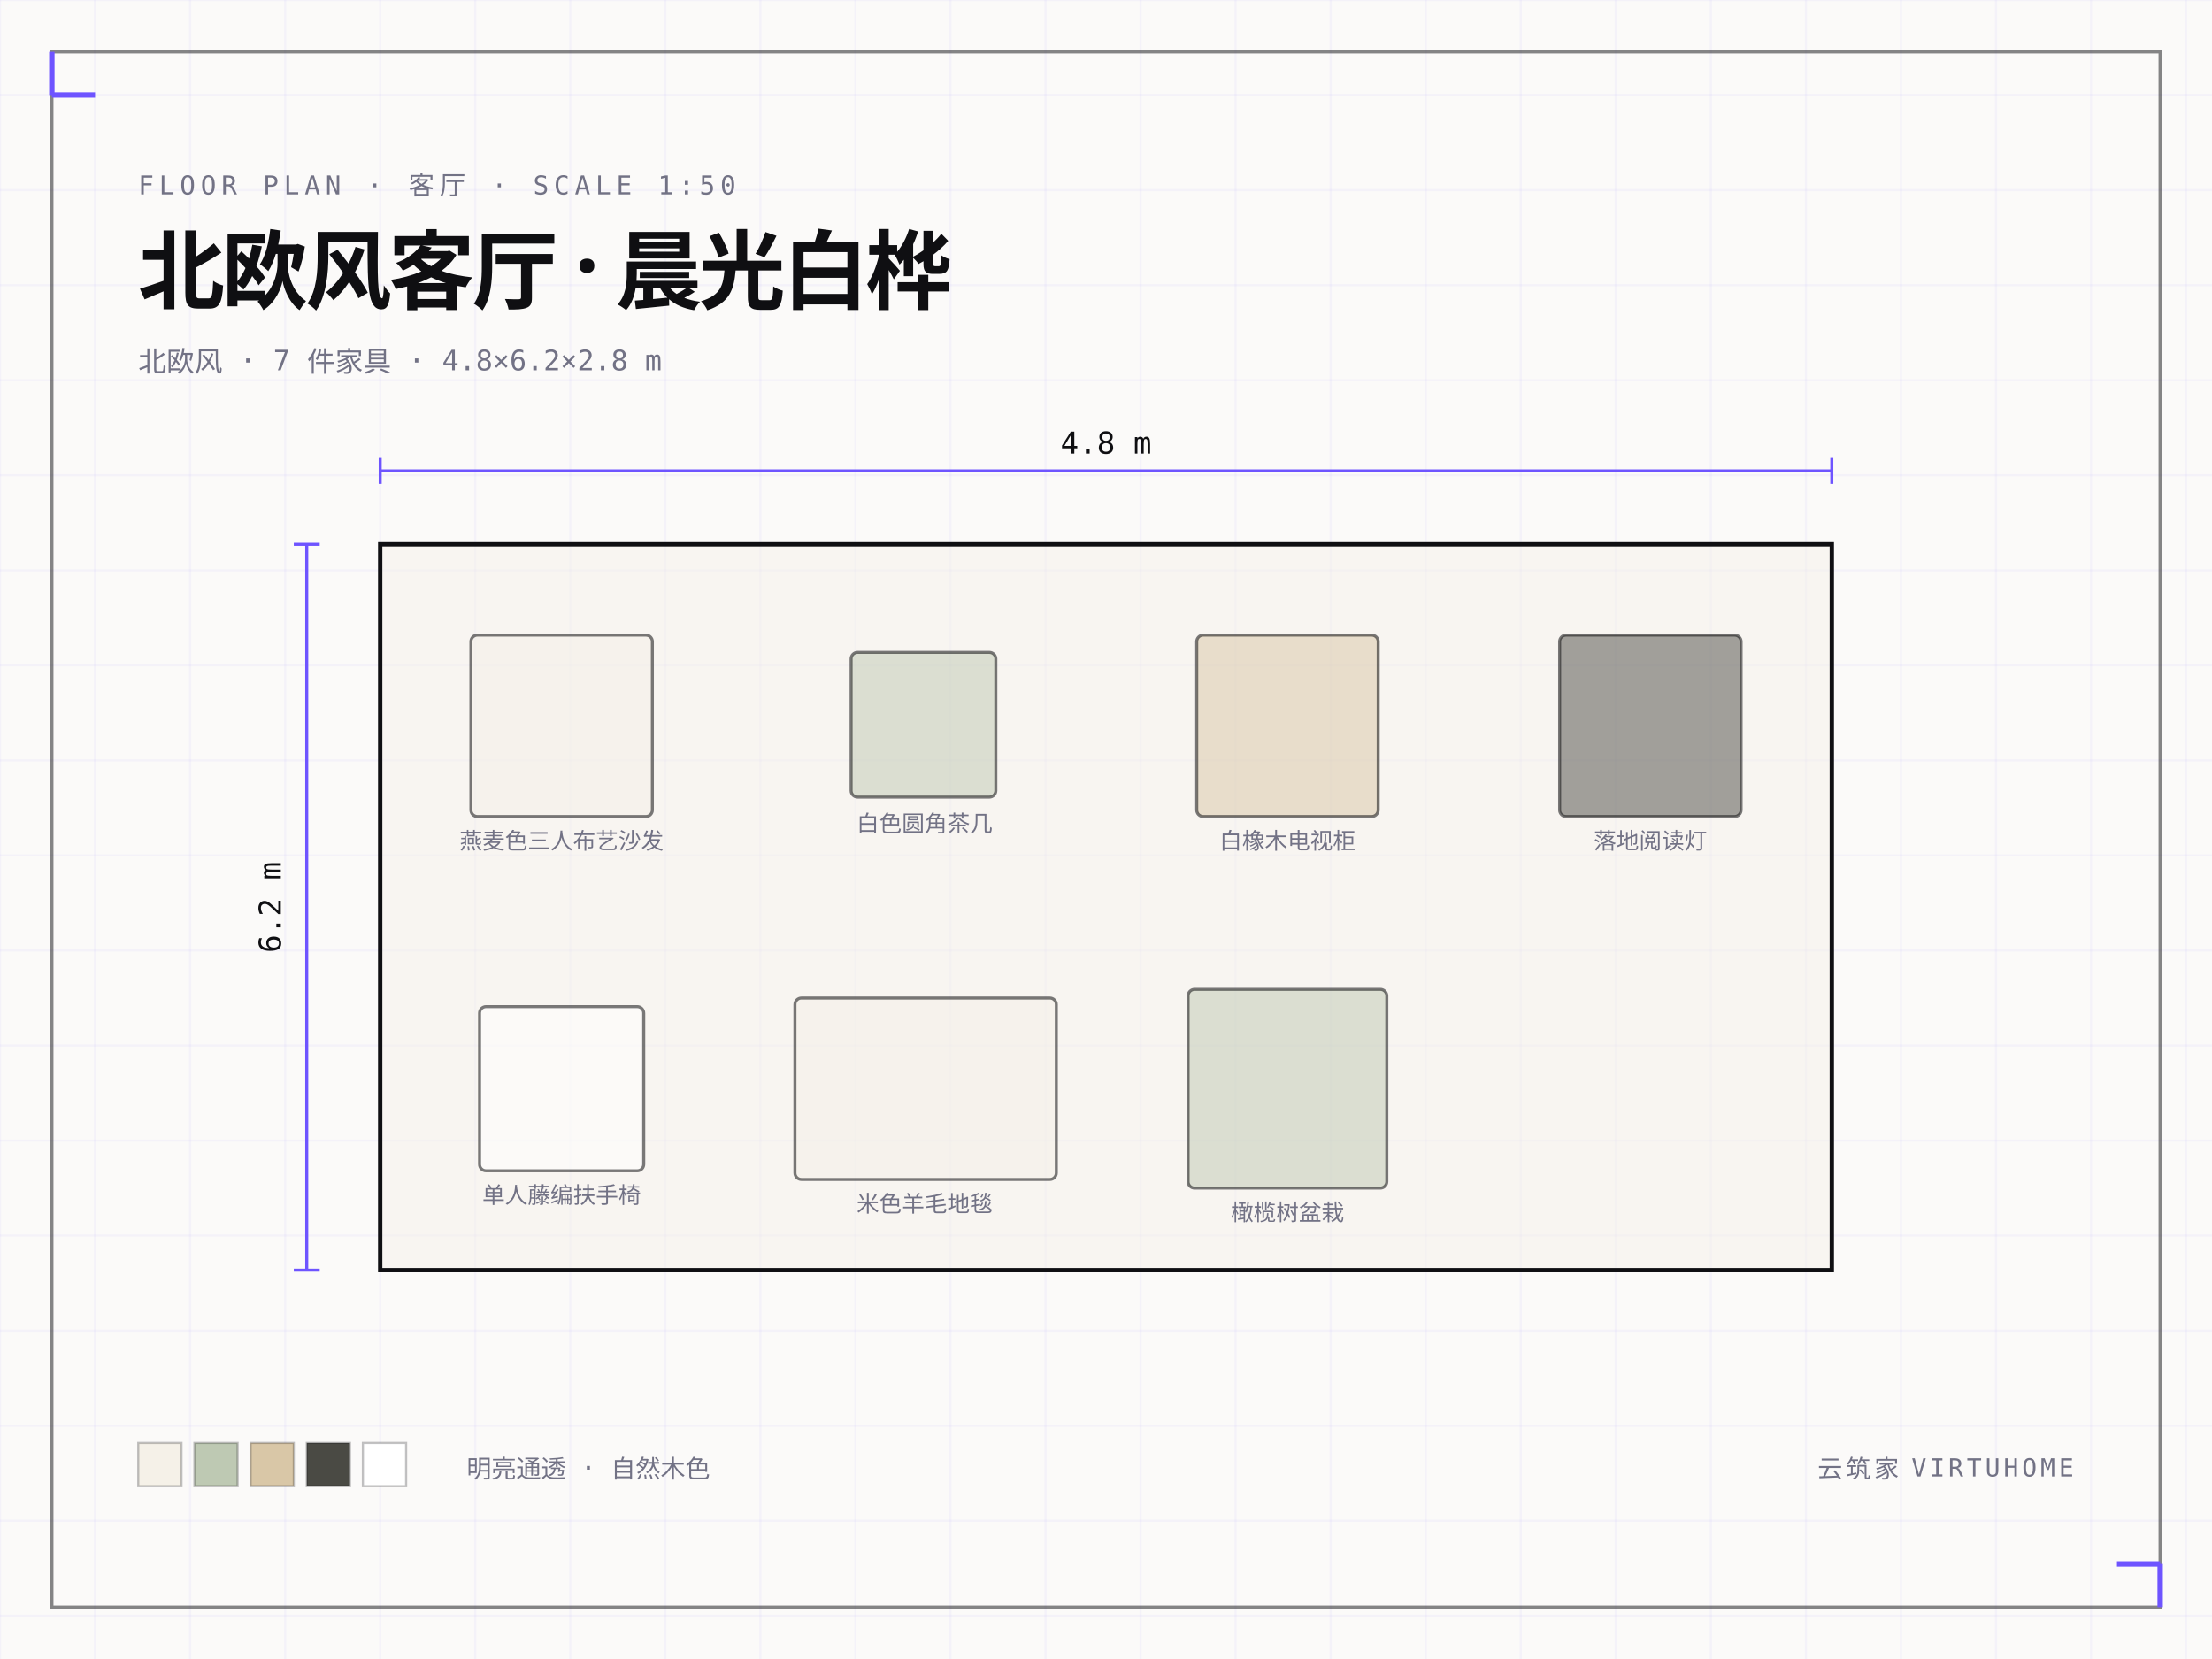
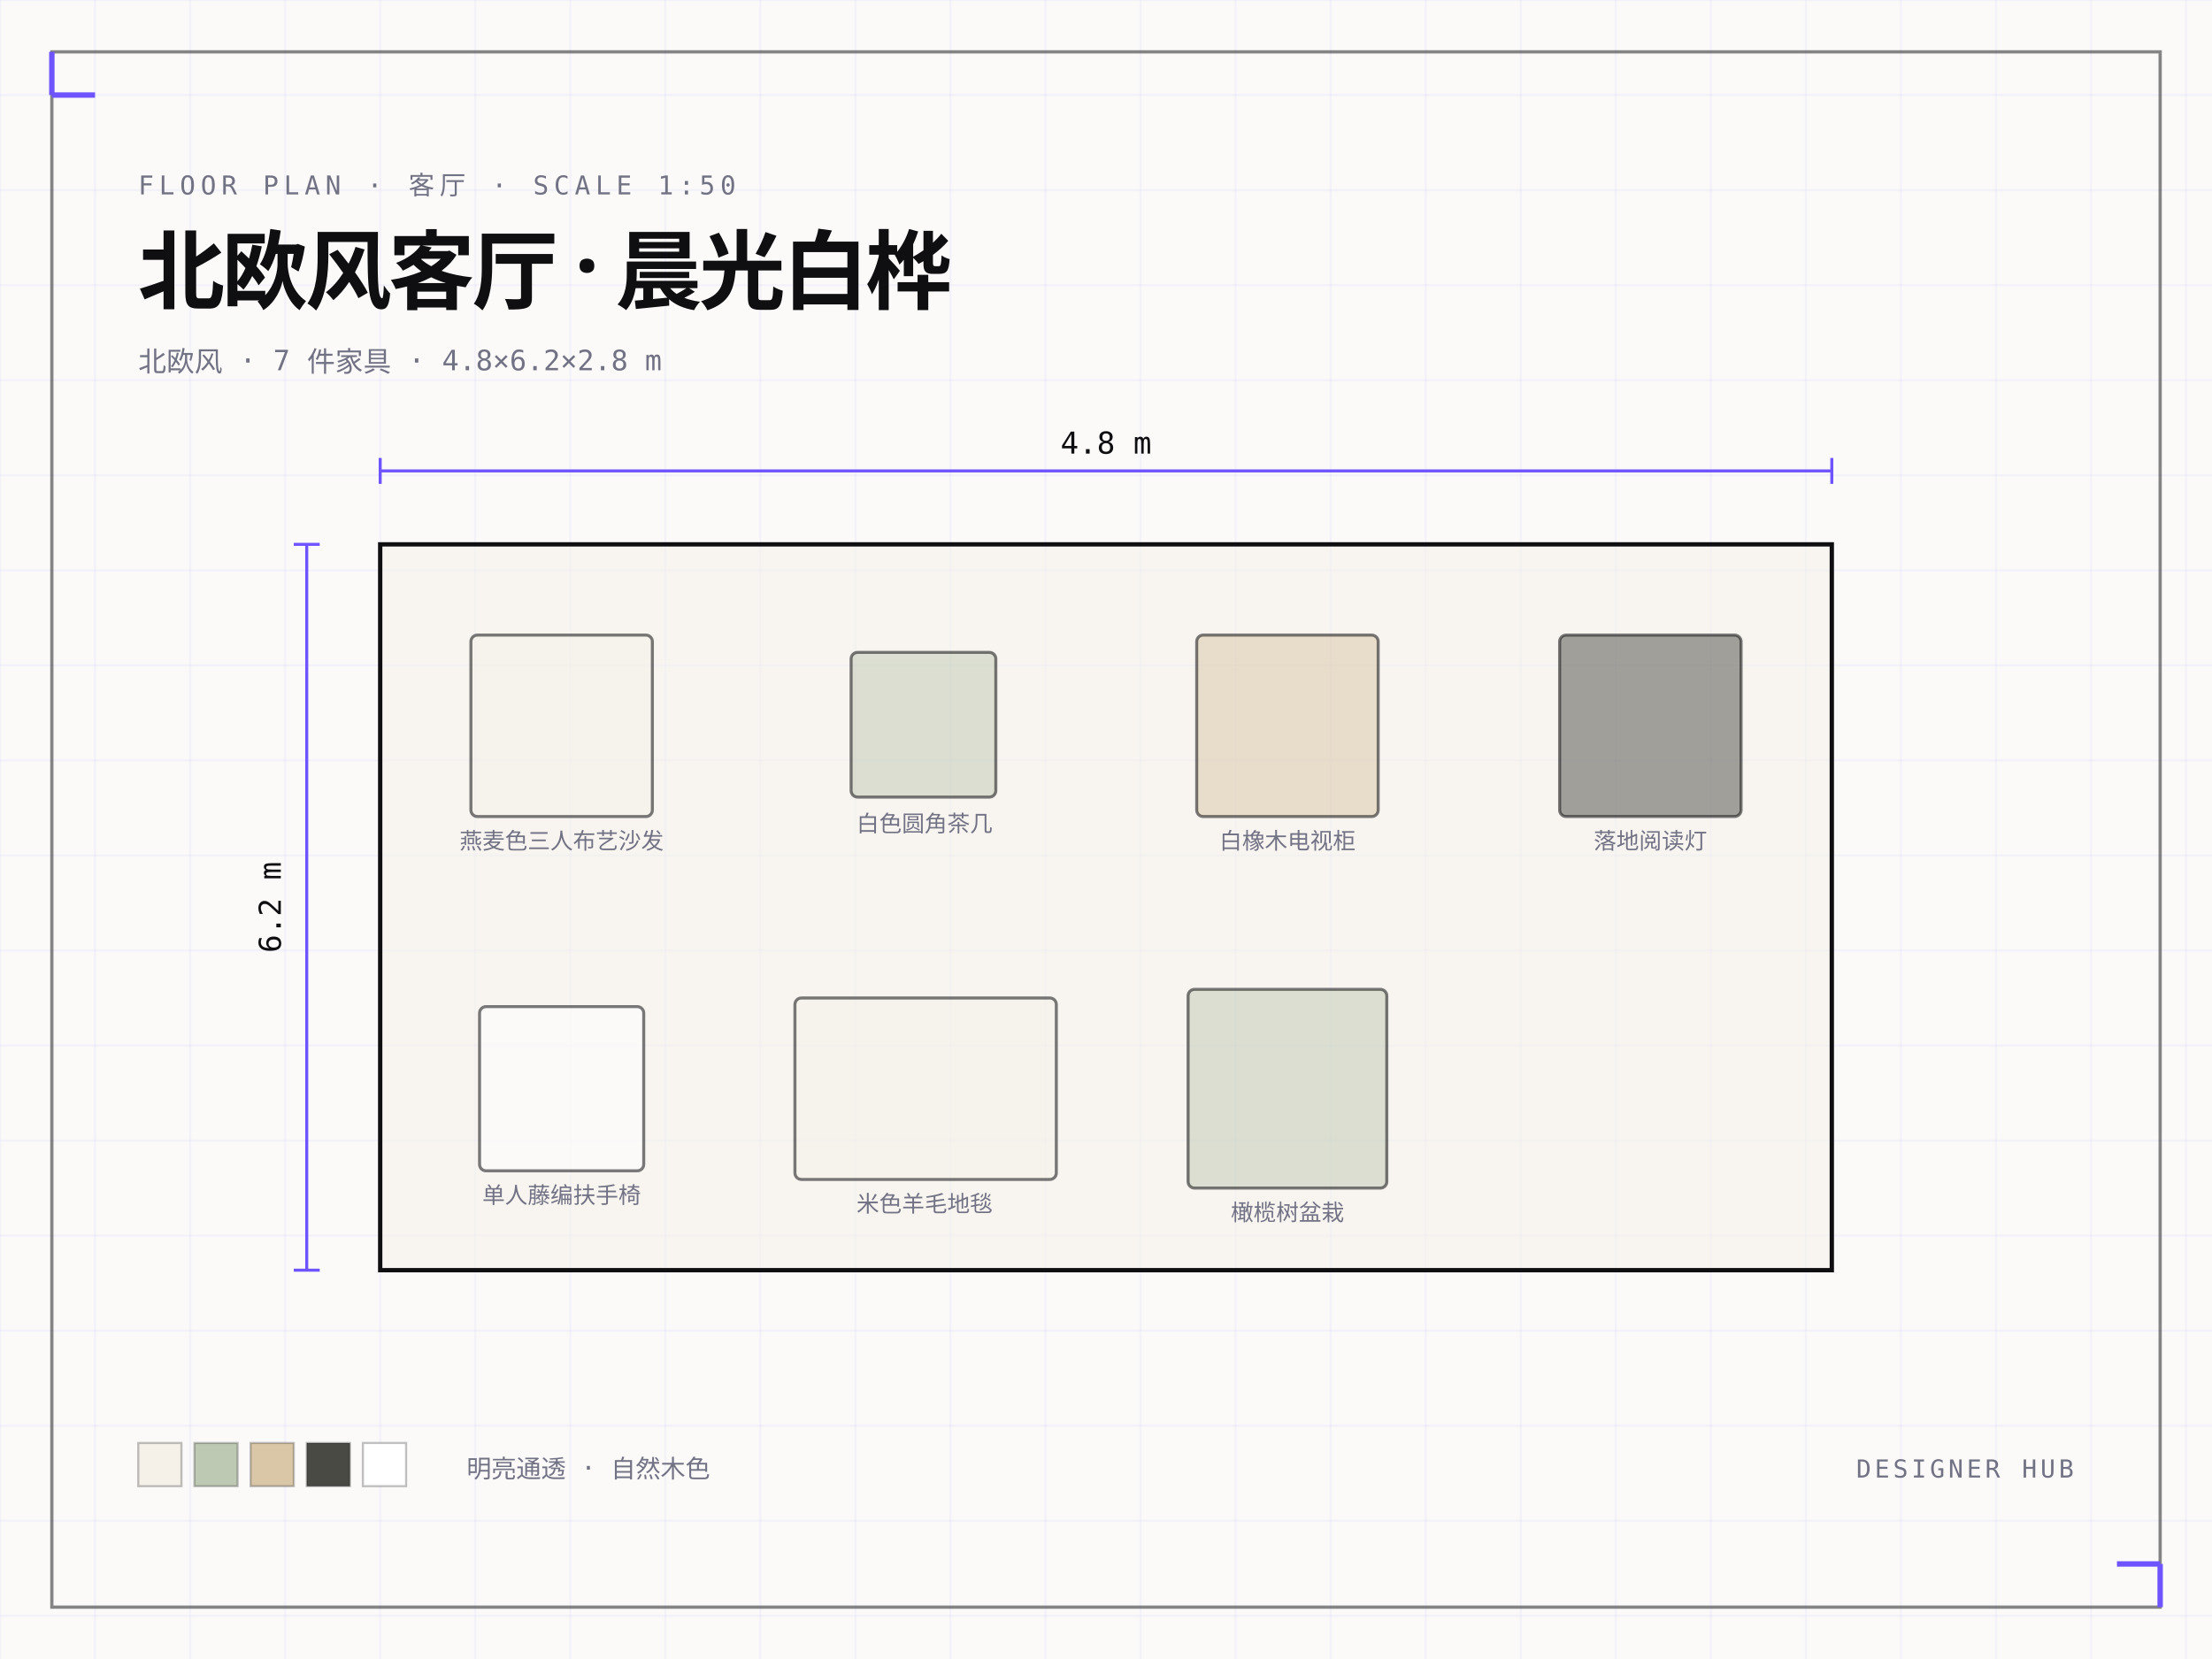
<svg xmlns="http://www.w3.org/2000/svg" viewBox="0 0 1024 768" width="1024" height="768" role="img" aria-label="北欧风客厅 · 晨光白桦 平面预览图">
  <rect width="1024" height="768" fill="#FBFAF9" />
  <g>
    <line x1="0" y1="0" x2="0" y2="768" stroke="#6E54FF" stroke-opacity="0.05" stroke-width="1" />
    <line x1="44" y1="0" x2="44" y2="768" stroke="#6E54FF" stroke-opacity="0.05" stroke-width="1" />
    <line x1="88" y1="0" x2="88" y2="768" stroke="#6E54FF" stroke-opacity="0.05" stroke-width="1" />
    <line x1="132" y1="0" x2="132" y2="768" stroke="#6E54FF" stroke-opacity="0.05" stroke-width="1" />
    <line x1="176" y1="0" x2="176" y2="768" stroke="#6E54FF" stroke-opacity="0.05" stroke-width="1" />
    <line x1="220" y1="0" x2="220" y2="768" stroke="#6E54FF" stroke-opacity="0.05" stroke-width="1" />
    <line x1="264" y1="0" x2="264" y2="768" stroke="#6E54FF" stroke-opacity="0.05" stroke-width="1" />
    <line x1="308" y1="0" x2="308" y2="768" stroke="#6E54FF" stroke-opacity="0.05" stroke-width="1" />
    <line x1="352" y1="0" x2="352" y2="768" stroke="#6E54FF" stroke-opacity="0.05" stroke-width="1" />
    <line x1="396" y1="0" x2="396" y2="768" stroke="#6E54FF" stroke-opacity="0.05" stroke-width="1" />
    <line x1="440" y1="0" x2="440" y2="768" stroke="#6E54FF" stroke-opacity="0.05" stroke-width="1" />
    <line x1="484" y1="0" x2="484" y2="768" stroke="#6E54FF" stroke-opacity="0.05" stroke-width="1" />
    <line x1="528" y1="0" x2="528" y2="768" stroke="#6E54FF" stroke-opacity="0.05" stroke-width="1" />
    <line x1="572" y1="0" x2="572" y2="768" stroke="#6E54FF" stroke-opacity="0.05" stroke-width="1" />
    <line x1="616" y1="0" x2="616" y2="768" stroke="#6E54FF" stroke-opacity="0.05" stroke-width="1" />
    <line x1="660" y1="0" x2="660" y2="768" stroke="#6E54FF" stroke-opacity="0.05" stroke-width="1" />
    <line x1="704" y1="0" x2="704" y2="768" stroke="#6E54FF" stroke-opacity="0.05" stroke-width="1" />
    <line x1="748" y1="0" x2="748" y2="768" stroke="#6E54FF" stroke-opacity="0.05" stroke-width="1" />
    <line x1="792" y1="0" x2="792" y2="768" stroke="#6E54FF" stroke-opacity="0.05" stroke-width="1" />
    <line x1="836" y1="0" x2="836" y2="768" stroke="#6E54FF" stroke-opacity="0.05" stroke-width="1" />
    <line x1="880" y1="0" x2="880" y2="768" stroke="#6E54FF" stroke-opacity="0.05" stroke-width="1" />
    <line x1="924" y1="0" x2="924" y2="768" stroke="#6E54FF" stroke-opacity="0.05" stroke-width="1" />
    <line x1="968" y1="0" x2="968" y2="768" stroke="#6E54FF" stroke-opacity="0.05" stroke-width="1" />
    <line x1="1012" y1="0" x2="1012" y2="768" stroke="#6E54FF" stroke-opacity="0.05" stroke-width="1" />
    <line x1="0" y1="0" x2="1024" y2="0" stroke="#6E54FF" stroke-opacity="0.05" stroke-width="1" />
    <line x1="0" y1="44" x2="1024" y2="44" stroke="#6E54FF" stroke-opacity="0.05" stroke-width="1" />
    <line x1="0" y1="88" x2="1024" y2="88" stroke="#6E54FF" stroke-opacity="0.05" stroke-width="1" />
    <line x1="0" y1="132" x2="1024" y2="132" stroke="#6E54FF" stroke-opacity="0.05" stroke-width="1" />
    <line x1="0" y1="176" x2="1024" y2="176" stroke="#6E54FF" stroke-opacity="0.05" stroke-width="1" />
    <line x1="0" y1="220" x2="1024" y2="220" stroke="#6E54FF" stroke-opacity="0.05" stroke-width="1" />
    <line x1="0" y1="264" x2="1024" y2="264" stroke="#6E54FF" stroke-opacity="0.05" stroke-width="1" />
    <line x1="0" y1="308" x2="1024" y2="308" stroke="#6E54FF" stroke-opacity="0.05" stroke-width="1" />
    <line x1="0" y1="352" x2="1024" y2="352" stroke="#6E54FF" stroke-opacity="0.05" stroke-width="1" />
    <line x1="0" y1="396" x2="1024" y2="396" stroke="#6E54FF" stroke-opacity="0.05" stroke-width="1" />
    <line x1="0" y1="440" x2="1024" y2="440" stroke="#6E54FF" stroke-opacity="0.05" stroke-width="1" />
    <line x1="0" y1="484" x2="1024" y2="484" stroke="#6E54FF" stroke-opacity="0.05" stroke-width="1" />
    <line x1="0" y1="528" x2="1024" y2="528" stroke="#6E54FF" stroke-opacity="0.05" stroke-width="1" />
    <line x1="0" y1="572" x2="1024" y2="572" stroke="#6E54FF" stroke-opacity="0.05" stroke-width="1" />
    <line x1="0" y1="616" x2="1024" y2="616" stroke="#6E54FF" stroke-opacity="0.05" stroke-width="1" />
    <line x1="0" y1="660" x2="1024" y2="660" stroke="#6E54FF" stroke-opacity="0.05" stroke-width="1" />
    <line x1="0" y1="704" x2="1024" y2="704" stroke="#6E54FF" stroke-opacity="0.05" stroke-width="1" />
    <line x1="0" y1="748" x2="1024" y2="748" stroke="#6E54FF" stroke-opacity="0.05" stroke-width="1" />
  </g>
  <rect x="24" y="24" width="976" height="720" fill="none" stroke="#0F0F12" stroke-opacity="0.5" stroke-width="1.5" />
  <path d="M24 44 H44 M24 24 V44" stroke="#6E54FF" stroke-width="2.5" fill="none" />
  <path d="M1000 724 H980 M1000 744 V724" stroke="#6E54FF" stroke-width="2.5" fill="none" />
  <rect x="176" y="252" width="672" height="336" fill="#F5F1E8" fill-opacity="0.45" stroke="#0F0F12" stroke-width="2" />
  <g>
    <g>
      <rect x="218" y="294" width="84" height="84" rx="3" fill="#F5F1E8" fill-opacity="0.5" stroke="#0F0F12" stroke-opacity="0.55" stroke-width="1.4" />
      <text x="260" y="393" text-anchor="middle" font-family="ui-monospace, SFMono-Regular, Menlo, Consolas, monospace" font-size="10.5" fill="#727285">燕麦色三人布艺沙发</text>
    </g>
    <g>
      <rect x="394" y="302" width="67" height="67" rx="3" fill="#BEC9B3" fill-opacity="0.5" stroke="#0F0F12" stroke-opacity="0.55" stroke-width="1.4" />
      <text x="428" y="385" text-anchor="middle" font-family="ui-monospace, SFMono-Regular, Menlo, Consolas, monospace" font-size="10.5" fill="#727285">白色圆角茶几</text>
    </g>
    <g>
      <rect x="554" y="294" width="84" height="84" rx="3" fill="#D9C7A7" fill-opacity="0.5" stroke="#0F0F12" stroke-opacity="0.55" stroke-width="1.4" />
      <text x="596" y="393" text-anchor="middle" font-family="ui-monospace, SFMono-Regular, Menlo, Consolas, monospace" font-size="10.5" fill="#727285">白橡木电视柜</text>
    </g>
    <g>
      <rect x="722" y="294" width="84" height="84" rx="3" fill="#4A4A44" fill-opacity="0.5" stroke="#0F0F12" stroke-opacity="0.55" stroke-width="1.4" />
      <text x="764" y="393" text-anchor="middle" font-family="ui-monospace, SFMono-Regular, Menlo, Consolas, monospace" font-size="10.5" fill="#727285">落地阅读灯</text>
    </g>
    <g>
      <rect x="222" y="466" width="76" height="76" rx="3" fill="#FFFFFF" fill-opacity="0.5" stroke="#0F0F12" stroke-opacity="0.55" stroke-width="1.4" />
      <text x="260" y="557" text-anchor="middle" font-family="ui-monospace, SFMono-Regular, Menlo, Consolas, monospace" font-size="10.5" fill="#727285">单人藤编扶手椅</text>
    </g>
    <g>
      <rect x="368" y="462" width="121" height="84" rx="3" fill="#F5F1E8" fill-opacity="0.5" stroke="#0F0F12" stroke-opacity="0.55" stroke-width="1.4" />
      <text x="428" y="561" text-anchor="middle" font-family="ui-monospace, SFMono-Regular, Menlo, Consolas, monospace" font-size="10.5" fill="#727285">米色羊毛地毯</text>
    </g>
    <g>
      <rect x="550" y="458" width="92" height="92" rx="3" fill="#BEC9B3" fill-opacity="0.5" stroke="#0F0F12" stroke-opacity="0.55" stroke-width="1.4" />
      <text x="596" y="565" text-anchor="middle" font-family="ui-monospace, SFMono-Regular, Menlo, Consolas, monospace" font-size="10.5" fill="#727285">橄榄树盆栽</text>
    </g>
  </g>
  <g stroke="#6E54FF" stroke-width="1.4" fill="none">
    <path d="M176 218 H848" />
    <path d="M176 212 V224" />
    <path d="M848 212 V224" />
    <path d="M142 252 V588" />
    <path d="M136 252 H148" />
    <path d="M136 588 H148" />
  </g>
  <text x="512" y="210" text-anchor="middle" font-family="ui-monospace, SFMono-Regular, Menlo, Consolas, monospace" font-size="14" fill="#0F0F12">4.8 m</text>
  <text x="130" y="420" text-anchor="middle" font-family="ui-monospace, SFMono-Regular, Menlo, Consolas, monospace" font-size="14" fill="#0F0F12" transform="rotate(-90 130 420)">6.2 m</text>
  <text x="64" y="90" font-family="ui-monospace, SFMono-Regular, Menlo, Consolas, monospace" font-size="12" letter-spacing="2.4" fill="#727285">FLOOR PLAN · 客厅 · SCALE 1:50</text>
  <text x="64" y="140" font-family="Archivo, PingFang SC, Hiragino Sans GB, Microsoft YaHei, sans-serif" font-size="40" font-weight="800" letter-spacing="-1.4" fill="#0F0F12">北欧风客厅 · 晨光白桦</text>
  <text x="64" y="172" font-family="ui-monospace, SFMono-Regular, Menlo, Consolas, monospace" font-size="13" fill="#727285">北欧风 · 7 件家具 · 4.8×6.2×2.8 m</text>
  <rect x="64" y="668" width="20" height="20" fill="#F5F1E8" stroke="#0F0F12" stroke-opacity="0.25" />
  <rect x="90" y="668" width="20" height="20" fill="#BEC9B3" stroke="#0F0F12" stroke-opacity="0.25" />
  <rect x="116" y="668" width="20" height="20" fill="#D9C7A7" stroke="#0F0F12" stroke-opacity="0.25" />
  <rect x="142" y="668" width="20" height="20" fill="#4A4A44" stroke="#0F0F12" stroke-opacity="0.25" />
  <rect x="168" y="668" width="20" height="20" fill="#FFFFFF" stroke="#0F0F12" stroke-opacity="0.25" />
  <text x="216" y="684" font-family="ui-monospace, SFMono-Regular, Menlo, Consolas, monospace" font-size="11.5" fill="#727285">明亮通透 · 自然木色</text>
-   <text x="960" y="684" text-anchor="end" font-family="ui-monospace, SFMono-Regular, Menlo, Consolas, monospace" font-size="11.5" letter-spacing="1.6" fill="#727285">云筑家 VIRTUHOME</text>
+   <text x="960" y="684" text-anchor="end" font-family="ui-monospace, SFMono-Regular, Menlo, Consolas, monospace" font-size="11.5" letter-spacing="1.6" fill="#727285">DESIGNER HUB</text>
</svg>
